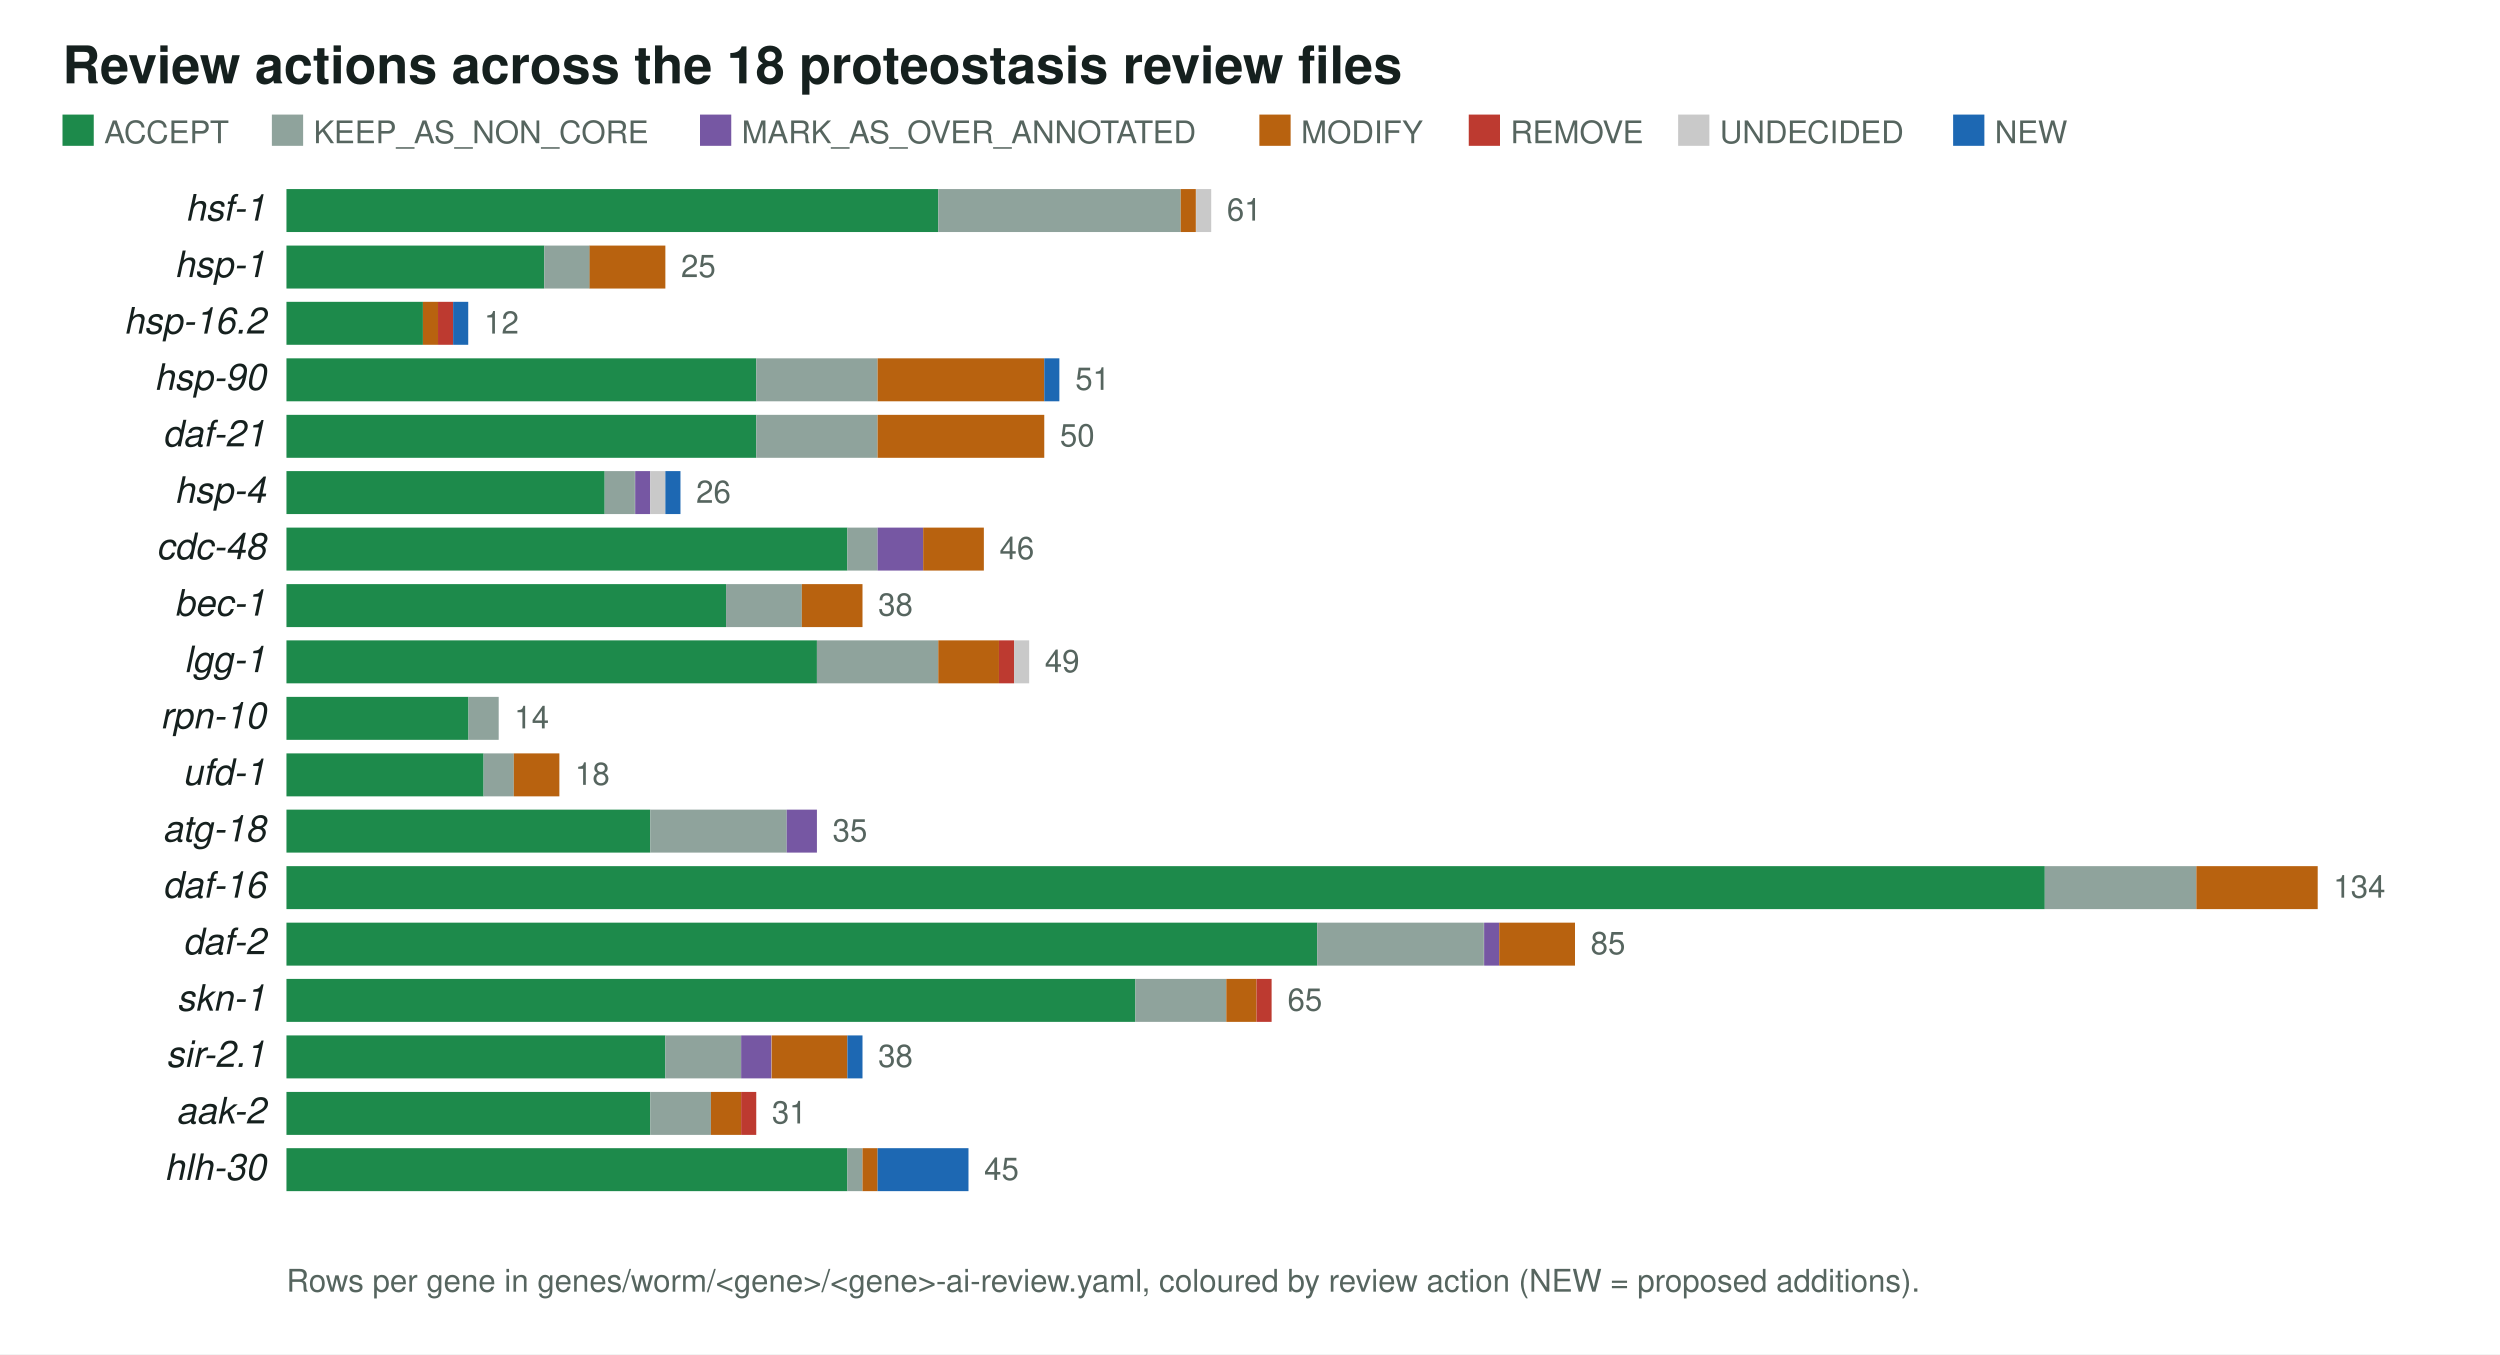
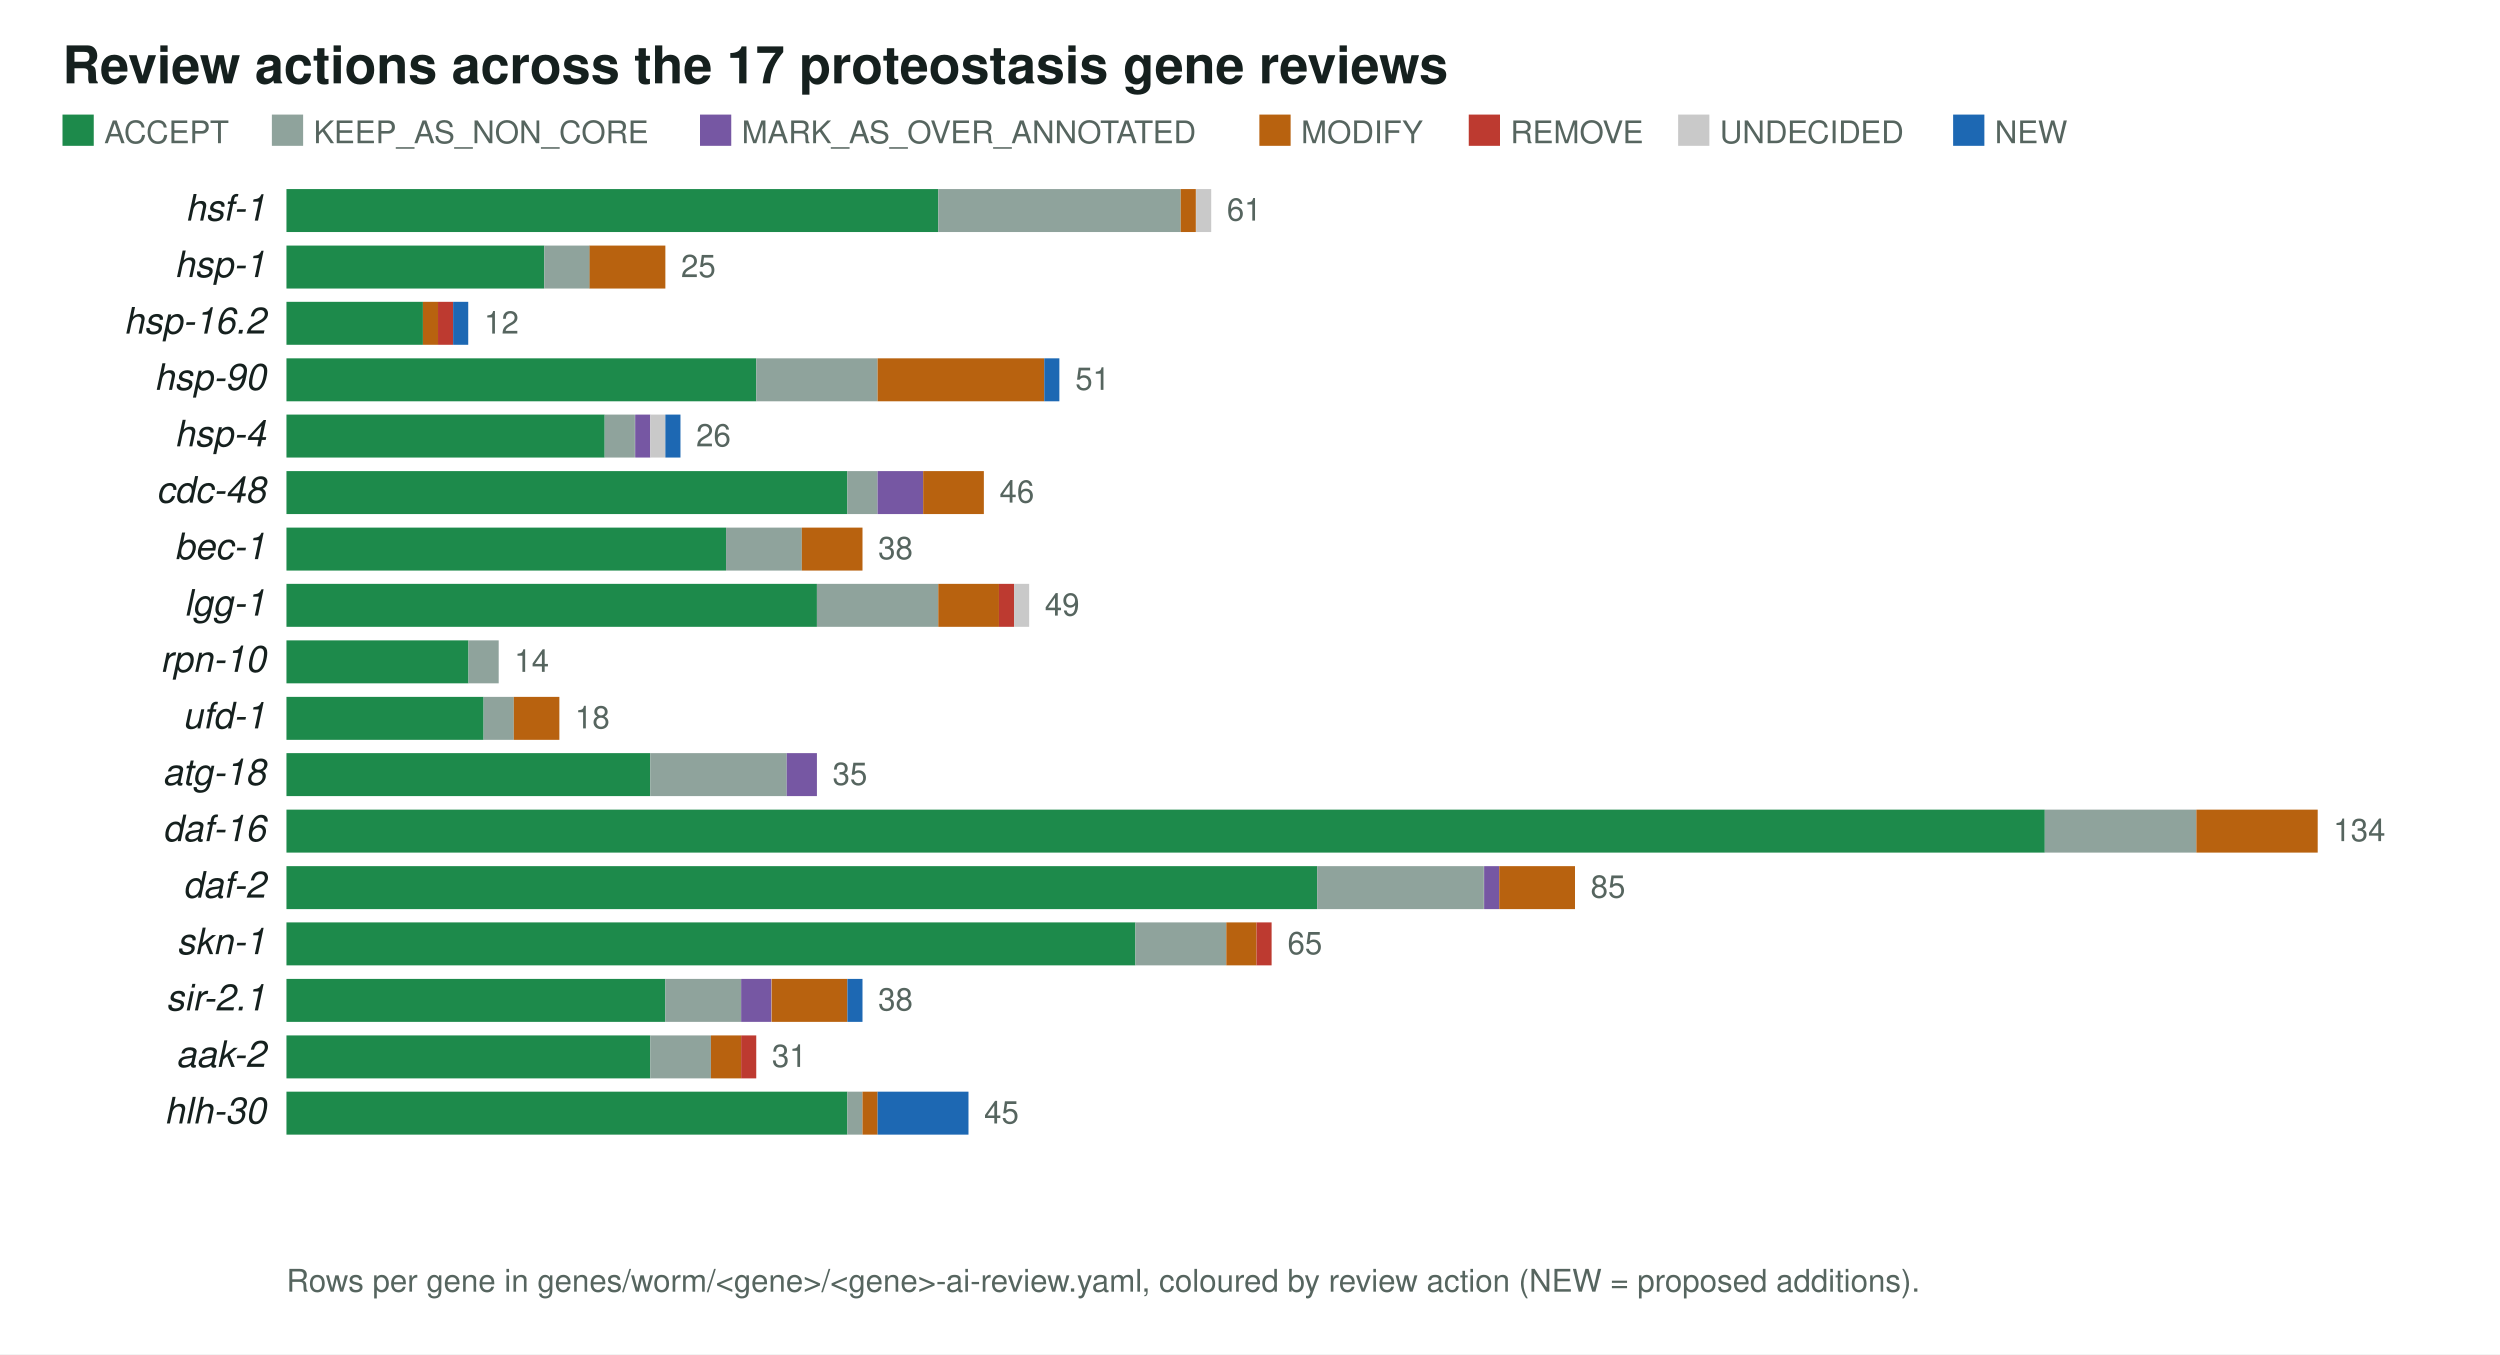
<svg xmlns="http://www.w3.org/2000/svg" viewBox="0 0 960 520" width="960" height="520" font-family="Helvetica, Arial, sans-serif">
  <rect width="960" height="520" fill="#ffffff" />
-   <text x="24" y="32" font-size="20" font-weight="bold" fill="#15201e">Review actions across the 18 proteostasis review files</text>
+   <text x="24" y="32" font-size="20" font-weight="bold" fill="#15201e">Review actions across the 17 proteostasis gene reviews</text>
  <rect x="24" y="44" width="12" height="12" fill="#1d8a4b" />
  <text x="40" y="55" font-size="12" fill="#56655f">ACCEPT</text>
  <rect x="104.4" y="44" width="12" height="12" fill="#8fa39c" />
  <text x="120.4" y="55" font-size="12" fill="#56655f">KEEP_AS_NON_CORE</text>
  <rect x="268.8" y="44" width="12" height="12" fill="#7657a3" />
  <text x="284.8" y="55" font-size="12" fill="#56655f">MARK_AS_OVER_ANNOTATED</text>
  <rect x="483.6" y="44" width="12" height="12" fill="#b8620f" />
  <text x="499.6" y="55" font-size="12" fill="#56655f">MODIFY</text>
  <rect x="564.0" y="44" width="12" height="12" fill="#bd3a30" />
  <text x="580.0" y="55" font-size="12" fill="#56655f">REMOVE</text>
  <rect x="644.4" y="44" width="12" height="12" fill="#c9c9c9" />
  <text x="660.4" y="55" font-size="12" fill="#56655f">UNDECIDED</text>
  <rect x="750.0" y="44" width="12" height="12" fill="#1d68b3" />
  <text x="766.0" y="55" font-size="12" fill="#56655f">NEW</text>
  <text x="102" y="84.7" font-size="14" fill="#15201e" text-anchor="end" font-style="italic">hsf-1</text>
  <rect x="110.0" y="72.6" width="250.3" height="16.5" fill="#1d8a4b" />
  <rect x="360.3" y="72.6" width="93.1" height="16.5" fill="#8fa39c" />
  <rect x="453.4" y="72.6" width="5.8" height="16.5" fill="#b8620f" />
  <rect x="459.3" y="72.6" width="5.8" height="16.5" fill="#c9c9c9" />
  <text x="471.1" y="84.7" font-size="12" fill="#56655f">61</text>
  <text x="102" y="106.4" font-size="14" fill="#15201e" text-anchor="end" font-style="italic">hsp-1</text>
  <rect x="110.0" y="94.3" width="99.0" height="16.5" fill="#1d8a4b" />
  <rect x="209.0" y="94.3" width="17.5" height="16.5" fill="#8fa39c" />
  <rect x="226.4" y="94.3" width="29.1" height="16.5" fill="#b8620f" />
  <text x="261.5" y="106.4" font-size="12" fill="#56655f">25</text>
  <text x="102" y="128.1" font-size="14" fill="#15201e" text-anchor="end" font-style="italic">hsp-16.2</text>
  <rect x="110.0" y="115.9" width="52.4" height="16.5" fill="#1d8a4b" />
  <rect x="162.4" y="115.9" width="5.8" height="16.5" fill="#b8620f" />
  <rect x="168.2" y="115.9" width="5.8" height="16.5" fill="#bd3a30" />
  <rect x="174.0" y="115.9" width="5.8" height="16.5" fill="#1d68b3" />
  <text x="185.9" y="128.1" font-size="12" fill="#56655f">12</text>
  <text x="102" y="149.7" font-size="14" fill="#15201e" text-anchor="end" font-style="italic">hsp-90</text>
  <rect x="110.0" y="137.6" width="180.4" height="16.5" fill="#1d8a4b" />
  <rect x="290.4" y="137.6" width="46.6" height="16.5" fill="#8fa39c" />
  <rect x="337.0" y="137.6" width="64.0" height="16.5" fill="#b8620f" />
  <rect x="401.0" y="137.6" width="5.8" height="16.5" fill="#1d68b3" />
  <text x="412.9" y="149.7" font-size="12" fill="#56655f">51</text>
-   <text x="102" y="171.4" font-size="14" fill="#15201e" text-anchor="end" font-style="italic">daf-21</text>
-   <rect x="110.0" y="159.3" width="180.4" height="16.5" fill="#1d8a4b" />
-   <rect x="290.4" y="159.3" width="46.6" height="16.5" fill="#8fa39c" />
-   <rect x="337.0" y="159.3" width="64.0" height="16.5" fill="#b8620f" />
-   <text x="407.0" y="171.4" font-size="12" fill="#56655f">50</text>
-   <text x="102" y="193.1" font-size="14" fill="#15201e" text-anchor="end" font-style="italic">hsp-4</text>
-   <rect x="110.0" y="180.9" width="122.2" height="16.5" fill="#1d8a4b" />
-   <rect x="232.2" y="180.9" width="11.6" height="16.5" fill="#8fa39c" />
-   <rect x="243.9" y="180.9" width="5.8" height="16.5" fill="#7657a3" />
-   <rect x="249.7" y="180.9" width="5.8" height="16.5" fill="#c9c9c9" />
-   <rect x="255.5" y="180.9" width="5.8" height="16.5" fill="#1d68b3" />
-   <text x="267.3" y="193.1" font-size="12" fill="#56655f">26</text>
-   <text x="102" y="214.7" font-size="14" fill="#15201e" text-anchor="end" font-style="italic">cdc-48</text>
-   <rect x="110.0" y="202.6" width="215.4" height="16.5" fill="#1d8a4b" />
-   <rect x="325.4" y="202.6" width="11.6" height="16.5" fill="#8fa39c" />
-   <rect x="337.0" y="202.6" width="17.5" height="16.5" fill="#7657a3" />
-   <rect x="354.5" y="202.6" width="23.3" height="16.5" fill="#b8620f" />
-   <text x="383.8" y="214.7" font-size="12" fill="#56655f">46</text>
-   <text x="102" y="236.4" font-size="14" fill="#15201e" text-anchor="end" font-style="italic">bec-1</text>
-   <rect x="110.0" y="224.3" width="168.8" height="16.5" fill="#1d8a4b" />
-   <rect x="278.8" y="224.3" width="29.1" height="16.5" fill="#8fa39c" />
-   <rect x="307.9" y="224.3" width="23.3" height="16.5" fill="#b8620f" />
-   <text x="337.2" y="236.4" font-size="12" fill="#56655f">38</text>
-   <text x="102" y="258.1" font-size="14" fill="#15201e" text-anchor="end" font-style="italic">lgg-1</text>
-   <rect x="110.0" y="245.9" width="203.7" height="16.5" fill="#1d8a4b" />
-   <rect x="313.7" y="245.9" width="46.6" height="16.5" fill="#8fa39c" />
-   <rect x="360.3" y="245.9" width="23.3" height="16.5" fill="#b8620f" />
-   <rect x="383.6" y="245.9" width="5.8" height="16.5" fill="#bd3a30" />
-   <rect x="389.4" y="245.9" width="5.8" height="16.5" fill="#c9c9c9" />
-   <text x="401.2" y="258.1" font-size="12" fill="#56655f">49</text>
-   <text x="102" y="279.7" font-size="14" fill="#15201e" text-anchor="end" font-style="italic">rpn-10</text>
-   <rect x="110.0" y="267.6" width="69.9" height="16.5" fill="#1d8a4b" />
-   <rect x="179.9" y="267.6" width="11.6" height="16.5" fill="#8fa39c" />
-   <text x="197.5" y="279.7" font-size="12" fill="#56655f">14</text>
-   <text x="102" y="301.4" font-size="14" fill="#15201e" text-anchor="end" font-style="italic">ufd-1</text>
-   <rect x="110.0" y="289.3" width="75.7" height="16.5" fill="#1d8a4b" />
-   <rect x="185.7" y="289.3" width="11.6" height="16.5" fill="#8fa39c" />
-   <rect x="197.3" y="289.3" width="17.5" height="16.5" fill="#b8620f" />
-   <text x="220.8" y="301.4" font-size="12" fill="#56655f">18</text>
-   <text x="102" y="323.1" font-size="14" fill="#15201e" text-anchor="end" font-style="italic">atg-18</text>
-   <rect x="110.0" y="310.9" width="139.7" height="16.5" fill="#1d8a4b" />
-   <rect x="249.7" y="310.9" width="52.4" height="16.5" fill="#8fa39c" />
-   <rect x="302.1" y="310.9" width="11.6" height="16.5" fill="#7657a3" />
-   <text x="319.7" y="323.1" font-size="12" fill="#56655f">35</text>
-   <text x="102" y="344.7" font-size="14" fill="#15201e" text-anchor="end" font-style="italic">daf-16</text>
-   <rect x="110.0" y="332.6" width="675.2" height="16.5" fill="#1d8a4b" />
-   <rect x="785.2" y="332.6" width="58.2" height="16.5" fill="#8fa39c" />
-   <rect x="843.4" y="332.6" width="46.6" height="16.5" fill="#b8620f" />
-   <text x="896.0" y="344.7" font-size="12" fill="#56655f">134</text>
-   <text x="102" y="366.4" font-size="14" fill="#15201e" text-anchor="end" font-style="italic">daf-2</text>
-   <rect x="110.0" y="354.3" width="395.8" height="16.5" fill="#1d8a4b" />
-   <rect x="505.8" y="354.3" width="64.0" height="16.5" fill="#8fa39c" />
-   <rect x="569.9" y="354.3" width="5.8" height="16.5" fill="#7657a3" />
-   <rect x="575.7" y="354.3" width="29.1" height="16.5" fill="#b8620f" />
-   <text x="610.8" y="366.4" font-size="12" fill="#56655f">85</text>
-   <text x="102" y="388.1" font-size="14" fill="#15201e" text-anchor="end" font-style="italic">skn-1</text>
-   <rect x="110.0" y="375.9" width="326.0" height="16.5" fill="#1d8a4b" />
-   <rect x="436.0" y="375.9" width="34.9" height="16.5" fill="#8fa39c" />
-   <rect x="470.9" y="375.9" width="11.6" height="16.5" fill="#b8620f" />
-   <rect x="482.5" y="375.9" width="5.8" height="16.5" fill="#bd3a30" />
-   <text x="494.4" y="388.1" font-size="12" fill="#56655f">65</text>
-   <text x="102" y="409.7" font-size="14" fill="#15201e" text-anchor="end" font-style="italic">sir-2.1</text>
-   <rect x="110.0" y="397.6" width="145.5" height="16.5" fill="#1d8a4b" />
-   <rect x="255.5" y="397.6" width="29.1" height="16.5" fill="#8fa39c" />
-   <rect x="284.6" y="397.6" width="11.6" height="16.5" fill="#7657a3" />
-   <rect x="296.3" y="397.6" width="29.1" height="16.5" fill="#b8620f" />
-   <rect x="325.4" y="397.6" width="5.8" height="16.5" fill="#1d68b3" />
-   <text x="337.2" y="409.7" font-size="12" fill="#56655f">38</text>
-   <text x="102" y="431.4" font-size="14" fill="#15201e" text-anchor="end" font-style="italic">aak-2</text>
-   <rect x="110.0" y="419.3" width="139.7" height="16.5" fill="#1d8a4b" />
-   <rect x="249.7" y="419.3" width="23.3" height="16.5" fill="#8fa39c" />
-   <rect x="273.0" y="419.3" width="11.6" height="16.5" fill="#b8620f" />
-   <rect x="284.6" y="419.3" width="5.8" height="16.5" fill="#bd3a30" />
-   <text x="296.4" y="431.4" font-size="12" fill="#56655f">31</text>
-   <text x="102" y="453.1" font-size="14" fill="#15201e" text-anchor="end" font-style="italic">hlh-30</text>
-   <rect x="110.0" y="440.9" width="215.4" height="16.5" fill="#1d8a4b" />
-   <rect x="325.4" y="440.9" width="5.8" height="16.5" fill="#8fa39c" />
-   <rect x="331.2" y="440.9" width="5.8" height="16.5" fill="#b8620f" />
-   <rect x="337.0" y="440.9" width="34.9" height="16.5" fill="#1d68b3" />
-   <text x="377.9" y="453.1" font-size="12" fill="#56655f">45</text>
+   <text x="102" y="171.4" font-size="14" fill="#15201e" text-anchor="end" font-style="italic">hsp-4</text>
+   <rect x="110.0" y="159.2" width="122.2" height="16.5" fill="#1d8a4b" />
+   <rect x="232.2" y="159.2" width="11.6" height="16.5" fill="#8fa39c" />
+   <rect x="243.9" y="159.2" width="5.8" height="16.5" fill="#7657a3" />
+   <rect x="249.7" y="159.2" width="5.8" height="16.5" fill="#c9c9c9" />
+   <rect x="255.5" y="159.2" width="5.8" height="16.5" fill="#1d68b3" />
+   <text x="267.3" y="171.4" font-size="12" fill="#56655f">26</text>
+   <text x="102" y="193.0" font-size="14" fill="#15201e" text-anchor="end" font-style="italic">cdc-48</text>
+   <rect x="110.0" y="180.9" width="215.4" height="16.5" fill="#1d8a4b" />
+   <rect x="325.4" y="180.9" width="11.6" height="16.5" fill="#8fa39c" />
+   <rect x="337.0" y="180.9" width="17.5" height="16.5" fill="#7657a3" />
+   <rect x="354.5" y="180.9" width="23.3" height="16.5" fill="#b8620f" />
+   <text x="383.8" y="193.0" font-size="12" fill="#56655f">46</text>
+   <text x="102" y="214.7" font-size="14" fill="#15201e" text-anchor="end" font-style="italic">bec-1</text>
+   <rect x="110.0" y="202.6" width="168.8" height="16.5" fill="#1d8a4b" />
+   <rect x="278.8" y="202.6" width="29.1" height="16.5" fill="#8fa39c" />
+   <rect x="307.9" y="202.6" width="23.3" height="16.5" fill="#b8620f" />
+   <text x="337.2" y="214.7" font-size="12" fill="#56655f">38</text>
+   <text x="102" y="236.4" font-size="14" fill="#15201e" text-anchor="end" font-style="italic">lgg-1</text>
+   <rect x="110.0" y="224.2" width="203.7" height="16.5" fill="#1d8a4b" />
+   <rect x="313.7" y="224.2" width="46.6" height="16.5" fill="#8fa39c" />
+   <rect x="360.3" y="224.2" width="23.3" height="16.5" fill="#b8620f" />
+   <rect x="383.6" y="224.2" width="5.8" height="16.5" fill="#bd3a30" />
+   <rect x="389.4" y="224.2" width="5.8" height="16.5" fill="#c9c9c9" />
+   <text x="401.2" y="236.4" font-size="12" fill="#56655f">49</text>
+   <text x="102" y="258.0" font-size="14" fill="#15201e" text-anchor="end" font-style="italic">rpn-10</text>
+   <rect x="110.0" y="245.9" width="69.9" height="16.5" fill="#1d8a4b" />
+   <rect x="179.9" y="245.9" width="11.6" height="16.5" fill="#8fa39c" />
+   <text x="197.5" y="258.0" font-size="12" fill="#56655f">14</text>
+   <text x="102" y="279.7" font-size="14" fill="#15201e" text-anchor="end" font-style="italic">ufd-1</text>
+   <rect x="110.0" y="267.6" width="75.7" height="16.5" fill="#1d8a4b" />
+   <rect x="185.7" y="267.6" width="11.6" height="16.5" fill="#8fa39c" />
+   <rect x="197.3" y="267.6" width="17.5" height="16.5" fill="#b8620f" />
+   <text x="220.8" y="279.7" font-size="12" fill="#56655f">18</text>
+   <text x="102" y="301.4" font-size="14" fill="#15201e" text-anchor="end" font-style="italic">atg-18</text>
+   <rect x="110.0" y="289.2" width="139.7" height="16.5" fill="#1d8a4b" />
+   <rect x="249.7" y="289.2" width="52.4" height="16.5" fill="#8fa39c" />
+   <rect x="302.1" y="289.2" width="11.6" height="16.5" fill="#7657a3" />
+   <text x="319.7" y="301.4" font-size="12" fill="#56655f">35</text>
+   <text x="102" y="323.0" font-size="14" fill="#15201e" text-anchor="end" font-style="italic">daf-16</text>
+   <rect x="110.0" y="310.9" width="675.2" height="16.5" fill="#1d8a4b" />
+   <rect x="785.2" y="310.9" width="58.2" height="16.5" fill="#8fa39c" />
+   <rect x="843.4" y="310.9" width="46.6" height="16.5" fill="#b8620f" />
+   <text x="896.0" y="323.0" font-size="12" fill="#56655f">134</text>
+   <text x="102" y="344.7" font-size="14" fill="#15201e" text-anchor="end" font-style="italic">daf-2</text>
+   <rect x="110.0" y="332.6" width="395.8" height="16.5" fill="#1d8a4b" />
+   <rect x="505.8" y="332.6" width="64.0" height="16.5" fill="#8fa39c" />
+   <rect x="569.9" y="332.6" width="5.8" height="16.5" fill="#7657a3" />
+   <rect x="575.7" y="332.6" width="29.1" height="16.5" fill="#b8620f" />
+   <text x="610.8" y="344.7" font-size="12" fill="#56655f">85</text>
+   <text x="102" y="366.4" font-size="14" fill="#15201e" text-anchor="end" font-style="italic">skn-1</text>
+   <rect x="110.0" y="354.2" width="326.0" height="16.5" fill="#1d8a4b" />
+   <rect x="436.0" y="354.2" width="34.9" height="16.5" fill="#8fa39c" />
+   <rect x="470.9" y="354.2" width="11.6" height="16.5" fill="#b8620f" />
+   <rect x="482.5" y="354.2" width="5.8" height="16.5" fill="#bd3a30" />
+   <text x="494.4" y="366.4" font-size="12" fill="#56655f">65</text>
+   <text x="102" y="388.0" font-size="14" fill="#15201e" text-anchor="end" font-style="italic">sir-2.1</text>
+   <rect x="110.0" y="375.9" width="145.5" height="16.5" fill="#1d8a4b" />
+   <rect x="255.5" y="375.9" width="29.1" height="16.5" fill="#8fa39c" />
+   <rect x="284.6" y="375.9" width="11.6" height="16.5" fill="#7657a3" />
+   <rect x="296.3" y="375.9" width="29.1" height="16.5" fill="#b8620f" />
+   <rect x="325.4" y="375.9" width="5.8" height="16.5" fill="#1d68b3" />
+   <text x="337.2" y="388.0" font-size="12" fill="#56655f">38</text>
+   <text x="102" y="409.7" font-size="14" fill="#15201e" text-anchor="end" font-style="italic">aak-2</text>
+   <rect x="110.0" y="397.6" width="139.7" height="16.5" fill="#1d8a4b" />
+   <rect x="249.7" y="397.6" width="23.3" height="16.5" fill="#8fa39c" />
+   <rect x="273.0" y="397.6" width="11.6" height="16.5" fill="#b8620f" />
+   <rect x="284.6" y="397.6" width="5.8" height="16.5" fill="#bd3a30" />
+   <text x="296.4" y="409.7" font-size="12" fill="#56655f">31</text>
+   <text x="102" y="431.4" font-size="14" fill="#15201e" text-anchor="end" font-style="italic">hlh-30</text>
+   <rect x="110.0" y="419.2" width="215.4" height="16.5" fill="#1d8a4b" />
+   <rect x="325.4" y="419.2" width="5.8" height="16.5" fill="#8fa39c" />
+   <rect x="331.2" y="419.2" width="5.8" height="16.5" fill="#b8620f" />
+   <rect x="337.0" y="419.2" width="34.9" height="16.5" fill="#1d68b3" />
+   <text x="377.9" y="431.4" font-size="12" fill="#56655f">45</text>
  <text x="110" y="496" font-size="12" fill="#56655f">Rows per gene in genes/worm/&lt;gene&gt;/&lt;gene&gt;-ai-review.yaml, coloured by review action (NEW = proposed additions).</text>
</svg>
